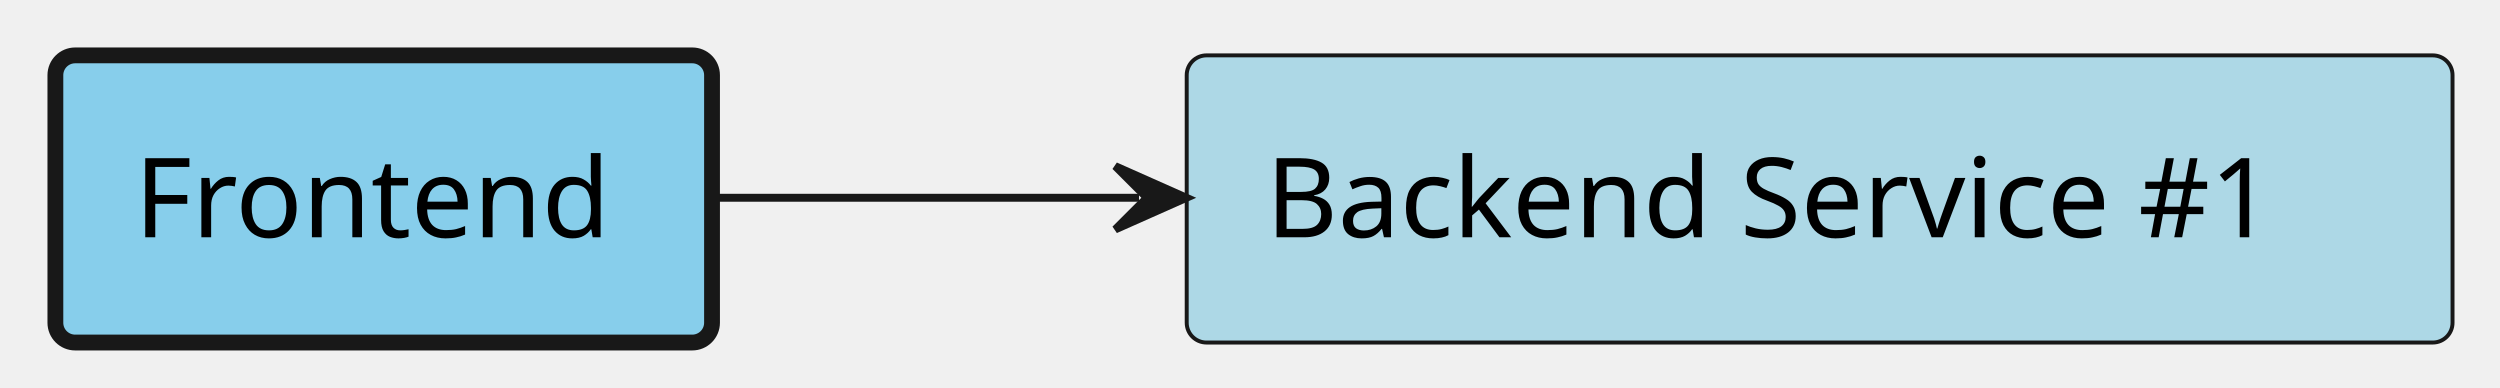
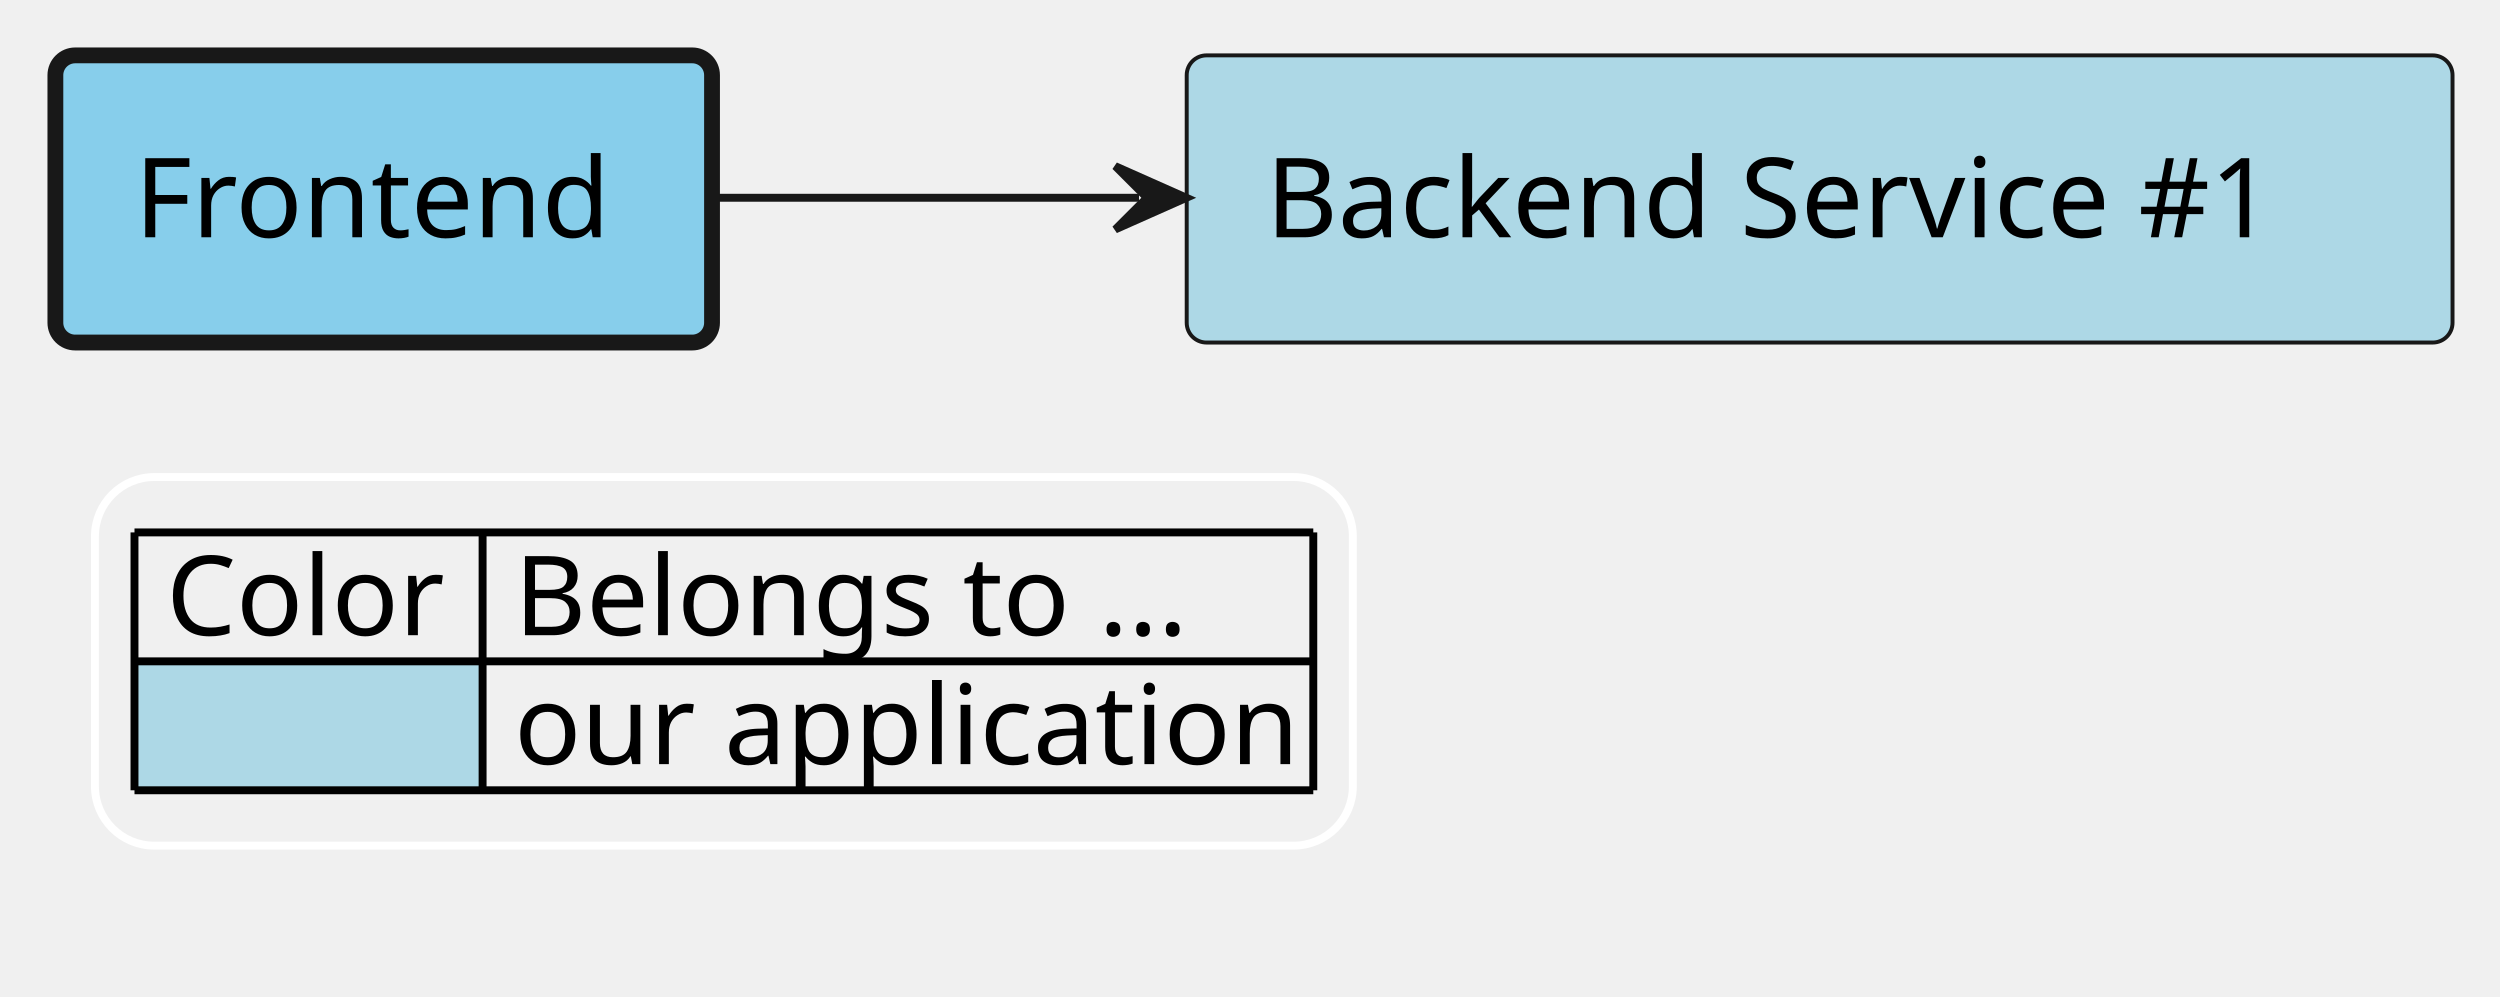
- <svg xmlns="http://www.w3.org/2000/svg" contentStyleType="text/css" height="49px" preserveAspectRatio="none" style="width:316px;height:49px;background:#FFFFFF;" version="1.1" viewBox="0 0 316 49" width="316px" zoomAndPan="magnify">
+ <svg xmlns="http://www.w3.org/2000/svg" contentStyleType="text/css" height="126px" preserveAspectRatio="none" style="width:316px;height:126px;background:#FFFFFF;" version="1.1" viewBox="0 0 316 126" width="316px" zoomAndPan="magnify">
  <defs />
  <g>
    <g id="elem_platform__application__frontend">
      <rect fill="#87CEEB" height="36.297" rx="2.5" ry="2.5" style="stroke:#181818;stroke-width:2.0;" width="83" x="7" y="7" />
      <text fill="#000000" font-family="sans-serif" font-size="14" lengthAdjust="spacing" textLength="63" x="17" y="29.995">Frontend</text>
    </g>
    <g id="elem_platform__application__backend_service_1">
      <rect fill="#ADD8E6" height="36.297" rx="2.5" ry="2.5" style="stroke:#181818;stroke-width:0.5;" width="160" x="150" y="7" />
      <text fill="#000000" font-family="sans-serif" font-size="14" lengthAdjust="spacing" textLength="140" x="160" y="29.995">Backend Service #1</text>
    </g>
    <g id="link_platform__application__frontend_platform__application__backend_service_1">
      <path d="M90.14,25 C107.93,25 123.33,25 143.97,25 " fill="none" id="platform__application__frontend-to-platform__application__backend_service_1" style="stroke:#181818;stroke-width:1.0;" />
      <polygon fill="#181818" points="149.97,25,140.97,21,144.97,25,140.97,29,149.97,25" style="stroke:#181818;stroke-width:1.0;" />
    </g>
+     <rect fill="none" height="46.594" id="_legend" rx="7.5" ry="7.5" style="stroke:#FFFFFF;stroke-width:1.0;" width="159" x="12" y="60.297" />
+     <text fill="#000000" font-family="sans-serif" font-size="14" lengthAdjust="spacing" textLength="36" x="21" y="80.292">Color</text>
+     <text fill="#000000" font-family="sans-serif" font-size="14" lengthAdjust="spacing" textLength="91" x="65" y="80.292">Belongs to ...</text>
+     <rect fill="#ADD8E6" height="16.297" style="stroke:none;stroke-width:1.0;" width="44" x="17" y="83.594" />
+     <text fill="#000000" font-family="sans-serif" font-size="14" lengthAdjust="spacing" textLength="4" x="17" y="96.589"> </text>
+     <text fill="#000000" font-family="sans-serif" font-size="14" lengthAdjust="spacing" textLength="101" x="65" y="96.589">our application</text>
+     <line style="stroke:#000000;stroke-width:1.0;" x1="17" x2="166" y1="67.297" y2="67.297" />
+     <line style="stroke:#000000;stroke-width:1.0;" x1="17" x2="166" y1="83.594" y2="83.594" />
+     <line style="stroke:#000000;stroke-width:1.0;" x1="17" x2="166" y1="99.891" y2="99.891" />
+     <line style="stroke:#000000;stroke-width:1.0;" x1="17" x2="17" y1="67.297" y2="99.891" />
+     <line style="stroke:#000000;stroke-width:1.0;" x1="61" x2="61" y1="67.297" y2="99.891" />
+     <line style="stroke:#000000;stroke-width:1.0;" x1="166" x2="166" y1="67.297" y2="99.891" />
  </g>
</svg>
